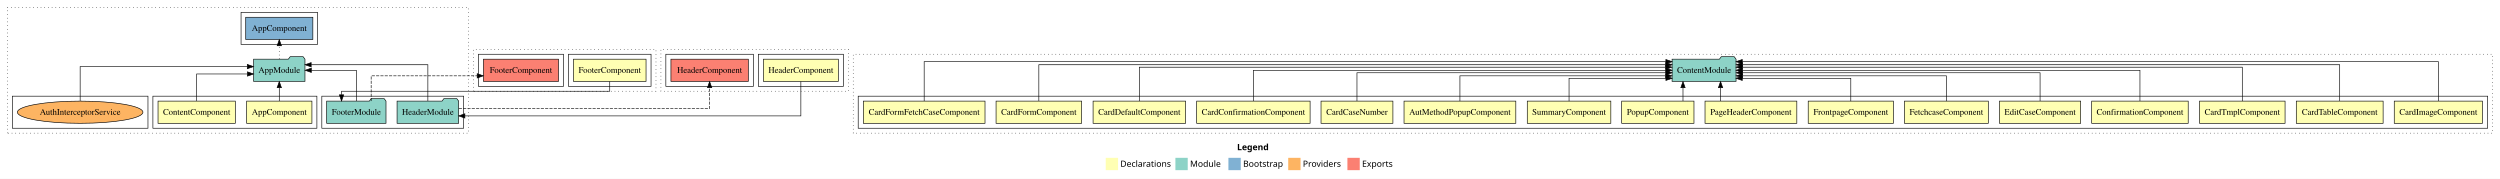
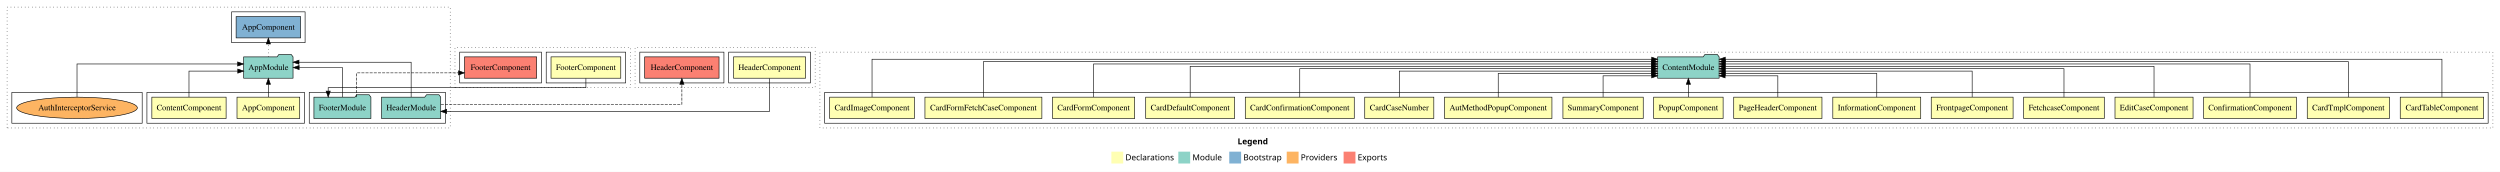
- <svg xmlns="http://www.w3.org/2000/svg" width="4055pt" height="290pt" viewBox="0.00 0.00 4055.00 290.00">
+ <svg xmlns="http://www.w3.org/2000/svg" width="4220pt" height="290pt" viewBox="0.00 0.00 4220.00 290.00">
  <g id="graph0" class="graph" transform="scale(1 1) rotate(0) translate(4 286)">
-     <polygon fill="#ffffff" stroke="transparent" points="-4,4 -4,-286 4051,-286 4051,4 -4,4" />
-     <text text-anchor="start" x="2002.509" y="-42.4" font-family="sans-serif" font-weight="bold" font-size="14.00" fill="#000000">Legend</text>
-     <polygon fill="#ffffb3" stroke="transparent" points="1789.5,-10 1789.5,-30 1809.5,-30 1809.5,-10 1789.5,-10" />
-     <text text-anchor="start" x="1813.129" y="-15.4" font-family="sans-serif" font-size="14.00" fill="#000000">  Declarations</text>
-     <polygon fill="#8dd3c7" stroke="transparent" points="1902.5,-10 1902.5,-30 1922.5,-30 1922.5,-10 1902.5,-10" />
-     <text text-anchor="start" x="1926.225" y="-15.4" font-family="sans-serif" font-size="14.00" fill="#000000">  Module</text>
-     <polygon fill="#80b1d3" stroke="transparent" points="1988.5,-10 1988.5,-30 2008.5,-30 2008.5,-10 1988.5,-10" />
-     <text text-anchor="start" x="2012.281" y="-15.4" font-family="sans-serif" font-size="14.00" fill="#000000">  Bootstrap</text>
-     <polygon fill="#fdb462" stroke="transparent" points="2085.5,-10 2085.5,-30 2105.5,-30 2105.5,-10 2085.5,-10" />
-     <text text-anchor="start" x="2109.173" y="-15.4" font-family="sans-serif" font-size="14.00" fill="#000000">  Providers</text>
-     <polygon fill="#fb8072" stroke="transparent" points="2181.5,-10 2181.5,-30 2201.5,-30 2201.5,-10 2181.5,-10" />
-     <text text-anchor="start" x="2205.226" y="-15.4" font-family="sans-serif" font-size="14.00" fill="#000000">  Exports</text>
+     <polygon fill="#ffffff" stroke="transparent" points="-4,4 -4,-286 4216,-286 4216,4 -4,4" />
+     <text text-anchor="start" x="2085.009" y="-42.4" font-family="sans-serif" font-weight="bold" font-size="14.00" fill="#000000">Legend</text>
+     <polygon fill="#ffffb3" stroke="transparent" points="1872,-10 1872,-30 1892,-30 1892,-10 1872,-10" />
+     <text text-anchor="start" x="1895.629" y="-15.4" font-family="sans-serif" font-size="14.00" fill="#000000">  Declarations</text>
+     <polygon fill="#8dd3c7" stroke="transparent" points="1985,-10 1985,-30 2005,-30 2005,-10 1985,-10" />
+     <text text-anchor="start" x="2008.725" y="-15.4" font-family="sans-serif" font-size="14.00" fill="#000000">  Module</text>
+     <polygon fill="#80b1d3" stroke="transparent" points="2071,-10 2071,-30 2091,-30 2091,-10 2071,-10" />
+     <text text-anchor="start" x="2094.781" y="-15.4" font-family="sans-serif" font-size="14.00" fill="#000000">  Bootstrap</text>
+     <polygon fill="#fdb462" stroke="transparent" points="2168,-10 2168,-30 2188,-30 2188,-10 2168,-10" />
+     <text text-anchor="start" x="2191.673" y="-15.4" font-family="sans-serif" font-size="14.00" fill="#000000">  Providers</text>
+     <polygon fill="#fb8072" stroke="transparent" points="2264,-10 2264,-30 2284,-30 2284,-10 2264,-10" />
+     <text text-anchor="start" x="2287.726" y="-15.4" font-family="sans-serif" font-size="14.00" fill="#000000">  Exports</text>
    <g id="clust1" class="cluster">
      <polygon fill="none" stroke="#000000" stroke-dasharray="1,5" points="8,-70 8,-274 756,-274 756,-70 8,-70" />
    </g>
    <g id="clust2" class="cluster">
      <polygon fill="none" stroke="#000000" points="244,-78 244,-130 510,-130 510,-78 244,-78" />
    </g>
    <g id="clust5" class="cluster">
      <polygon fill="none" stroke="#000000" points="518,-78 518,-130 748,-130 748,-78 518,-78" />
    </g>
    <g id="clust7" class="cluster">
      <polygon fill="none" stroke="#000000" points="387,-214 387,-266 511,-266 511,-214 387,-214" />
    </g>
    <g id="clust8" class="cluster">
      <polygon fill="none" stroke="#000000" points="16,-78 16,-130 236,-130 236,-78 16,-78" />
    </g>
    <g id="clust9" class="cluster">
-       <polygon fill="none" stroke="#000000" stroke-dasharray="1,5" points="1380,-70 1380,-198 4039,-198 4039,-70 1380,-70" />
+       <polygon fill="none" stroke="#000000" stroke-dasharray="1,5" points="1380,-70 1380,-198 4204,-198 4204,-70 1380,-70" />
    </g>
    <g id="clust10" class="cluster">
-       <polygon fill="none" stroke="#000000" points="1388,-78 1388,-130 4031,-130 4031,-78 1388,-78" />
-     </g>
-     <g id="clust31" class="cluster">
+       <polygon fill="none" stroke="#000000" points="1388,-78 1388,-130 4196,-130 4196,-78 1388,-78" />
+     </g>
+     <g id="clust32" class="cluster">
      <polygon fill="none" stroke="#000000" stroke-dasharray="1,5" points="764,-138 764,-206 1060,-206 1060,-138 764,-138" />
    </g>
-     <g id="clust32" class="cluster">
+     <g id="clust33" class="cluster">
      <polygon fill="none" stroke="#000000" points="918,-146 918,-198 1052,-198 1052,-146 918,-146" />
    </g>
-     <g id="clust35" class="cluster">
+     <g id="clust36" class="cluster">
      <polygon fill="none" stroke="#000000" points="772,-146 772,-198 910,-198 910,-146 772,-146" />
    </g>
-     <g id="clust38" class="cluster">
+     <g id="clust39" class="cluster">
      <polygon fill="none" stroke="#000000" stroke-dasharray="1,5" points="1068,-138 1068,-206 1372,-206 1372,-138 1068,-138" />
    </g>
-     <g id="clust39" class="cluster">
+     <g id="clust40" class="cluster">
      <polygon fill="none" stroke="#000000" points="1226,-146 1226,-198 1364,-198 1364,-146 1226,-146" />
    </g>
-     <g id="clust42" class="cluster">
+     <g id="clust43" class="cluster">
      <polygon fill="none" stroke="#000000" points="1076,-146 1076,-198 1218,-198 1218,-146 1076,-146" />
    </g>
    <g id="node1" class="node">
      <polygon fill="#ffffb3" stroke="#000000" points="501.94,-122 396.06,-122 396.06,-86 501.94,-86 501.94,-122" />
      <text text-anchor="middle" x="449" y="-99.8" font-family="Times,serif" font-size="14.00" fill="#000000">AppComponent</text>
    </g>
    <g id="node3" class="node">
      <polygon fill="#8dd3c7" stroke="#000000" points="490.657,-190 487.657,-194 466.657,-194 463.657,-190 407.343,-190 407.343,-154 490.657,-154 490.657,-190" />
      <text text-anchor="middle" x="449" y="-167.8" font-family="Times,serif" font-size="14.00" fill="#000000">AppModule</text>
    </g>
    <g id="edge1" class="edge">
      <path fill="none" stroke="#000000" d="M449,-122.223C449,-122.223 449,-143.727 449,-143.727" />
      <polygon fill="#000000" stroke="#000000" points="445.5,-143.727 449,-153.727 452.5,-143.727 445.5,-143.727" />
    </g>
    <g id="node2" class="node">
      <polygon fill="#ffffb3" stroke="#000000" points="377.665,-122 252.335,-122 252.335,-86 377.665,-86 377.665,-122" />
      <text text-anchor="middle" x="315" y="-99.8" font-family="Times,serif" font-size="14.00" fill="#000000">ContentComponent</text>
    </g>
    <g id="edge2" class="edge">
      <path fill="none" stroke="#000000" d="M315,-122.267C315,-140.555 315,-166 315,-166 315,-166 397.336,-166 397.336,-166" />
      <polygon fill="#000000" stroke="#000000" points="397.336,-169.5 407.336,-166 397.336,-162.5 397.336,-169.5" />
    </g>
    <g id="node6" class="node">
      <polygon fill="#80b1d3" stroke="#000000" points="503.439,-258 394.561,-258 394.561,-222 503.439,-222 503.439,-258" />
      <text text-anchor="middle" x="449" y="-235.8" font-family="Times,serif" font-size="14.00" fill="#000000">AppComponent </text>
    </g>
    <g id="edge5" class="edge">
      <path fill="none" stroke="#000000" stroke-dasharray="1,5" d="M449,-190.223C449,-190.223 449,-211.727 449,-211.727" />
      <polygon fill="#000000" stroke="#000000" points="445.5,-211.727 449,-221.727 452.5,-211.727 445.5,-211.727" />
    </g>
    <g id="node4" class="node">
      <polygon fill="#8dd3c7" stroke="#000000" points="622.098,-122 619.098,-126 598.098,-126 595.098,-122 525.902,-122 525.902,-86 622.098,-86 622.098,-122" />
      <text text-anchor="middle" x="574" y="-99.8" font-family="Times,serif" font-size="14.00" fill="#000000">FooterModule</text>
    </g>
    <g id="edge3" class="edge">
      <path fill="none" stroke="#000000" d="M574,-122.223C574,-142.365 574,-172 574,-172 574,-172 500.971,-172 500.971,-172" />
      <polygon fill="#000000" stroke="#000000" points="500.971,-168.5 490.971,-172 500.971,-175.5 500.971,-168.5" />
    </g>
-     <g id="node26" class="node">
+     <g id="node27" class="node">
      <polygon fill="#fb8072" stroke="#000000" points="901.881,-190 780.119,-190 780.119,-154 901.881,-154 901.881,-190" />
      <text text-anchor="middle" x="841" y="-167.8" font-family="Times,serif" font-size="14.00" fill="#000000">FooterComponent </text>
    </g>
-     <g id="edge24" class="edge">
+     <g id="edge25" class="edge">
      <path fill="none" stroke="#000000" stroke-dasharray="5,2" d="M598.025,-122.022C598.025,-139.373 598.025,-163 598.025,-163 598.025,-163 770.001,-163 770.001,-163" />
      <polygon fill="#000000" stroke="#000000" points="770.001,-166.5 780.001,-163 770.001,-159.5 770.001,-166.5" />
    </g>
    <g id="node5" class="node">
      <polygon fill="#8dd3c7" stroke="#000000" points="739.961,-122 736.961,-126 715.961,-126 712.961,-122 640.039,-122 640.039,-86 739.961,-86 739.961,-122" />
      <text text-anchor="middle" x="690" y="-99.8" font-family="Times,serif" font-size="14.00" fill="#000000">HeaderModule</text>
    </g>
    <g id="edge4" class="edge">
      <path fill="none" stroke="#000000" d="M690,-122.248C690,-145.018 690,-181 690,-181 690,-181 500.704,-181 500.704,-181" />
      <polygon fill="#000000" stroke="#000000" points="500.704,-177.5 490.704,-181 500.704,-184.5 500.704,-177.5" />
    </g>
-     <g id="node28" class="node">
+     <g id="node29" class="node">
      <polygon fill="#fb8072" stroke="#000000" points="1209.744,-190 1084.256,-190 1084.256,-154 1209.744,-154 1209.744,-190" />
      <text text-anchor="middle" x="1147" y="-167.8" font-family="Times,serif" font-size="14.00" fill="#000000">HeaderComponent </text>
    </g>
-     <g id="edge26" class="edge">
+     <g id="edge27" class="edge">
      <path fill="none" stroke="#000000" stroke-dasharray="5,2" d="M740.214,-110C858.93,-110 1147,-110 1147,-110 1147,-110 1147,-143.733 1147,-143.733" />
      <polygon fill="#000000" stroke="#000000" points="1143.5,-143.733 1147,-153.733 1150.5,-143.733 1143.5,-143.733" />
    </g>
    <g id="node7" class="node">
      <ellipse fill="#fdb462" stroke="#000000" cx="126" cy="-104" rx="101.823" ry="18" />
      <text text-anchor="middle" x="126" y="-99.8" font-family="Times,serif" font-size="14.00" fill="#000000">AuthInterceptorService</text>
    </g>
    <g id="edge6" class="edge">
      <path fill="none" stroke="#000000" d="M126,-122.292C126,-144.206 126,-178 126,-178 126,-178 397.104,-178 397.104,-178" />
      <polygon fill="#000000" stroke="#000000" points="397.105,-181.5 407.104,-178 397.104,-174.5 397.105,-181.5" />
    </g>
    <g id="node8" class="node">
-       <polygon fill="#ffffb3" stroke="#000000" points="2454.662,-122 2273.338,-122 2273.338,-86 2454.662,-86 2454.662,-122" />
-       <text text-anchor="middle" x="2364" y="-99.8" font-family="Times,serif" font-size="14.00" fill="#000000">AutMethodPopupComponent</text>
+       <polygon fill="#ffffb3" stroke="#000000" points="2615.662,-122 2434.338,-122 2434.338,-86 2615.662,-86 2615.662,-122" />
+       <text text-anchor="middle" x="2525" y="-99.8" font-family="Times,serif" font-size="14.00" fill="#000000">AutMethodPopupComponent</text>
+     </g>
+     <g id="node25" class="node">
+       <polygon fill="#8dd3c7" stroke="#000000" points="2897.882,-190 2894.882,-194 2873.882,-194 2870.882,-190 2794.118,-190 2794.118,-154 2897.882,-154 2897.882,-190" />
+       <text text-anchor="middle" x="2846" y="-167.8" font-family="Times,serif" font-size="14.00" fill="#000000">ContentModule</text>
+     </g>
+     <g id="edge7" class="edge">
+       <path fill="none" stroke="#000000" d="M2525,-122.034C2525,-139.06 2525,-162 2525,-162 2525,-162 2784.069,-162 2784.069,-162" />
+       <polygon fill="#000000" stroke="#000000" points="2784.069,-165.5 2794.069,-162 2784.069,-158.5 2784.069,-165.5" />
+     </g>
+     <g id="node9" class="node">
+       <polygon fill="#ffffb3" stroke="#000000" points="2416.295,-122 2299.705,-122 2299.705,-86 2416.295,-86 2416.295,-122" />
+       <text text-anchor="middle" x="2358" y="-99.8" font-family="Times,serif" font-size="14.00" fill="#000000">CardCaseNumber</text>
+     </g>
+     <g id="edge8" class="edge">
+       <path fill="none" stroke="#000000" d="M2358,-122.267C2358,-140.555 2358,-166 2358,-166 2358,-166 2783.776,-166 2783.776,-166" />
+       <polygon fill="#000000" stroke="#000000" points="2783.776,-169.5 2793.776,-166 2783.775,-162.5 2783.776,-169.5" />
+     </g>
+     <g id="node10" class="node">
+       <polygon fill="#ffffb3" stroke="#000000" points="2281.979,-122 2098.021,-122 2098.021,-86 2281.979,-86 2281.979,-122" />
+       <text text-anchor="middle" x="2190" y="-99.8" font-family="Times,serif" font-size="14.00" fill="#000000">CardConfirmationComponent</text>
+     </g>
+     <g id="edge9" class="edge">
+       <path fill="none" stroke="#000000" d="M2190,-122.035C2190,-141.576 2190,-170 2190,-170 2190,-170 2783.977,-170 2783.977,-170" />
+       <polygon fill="#000000" stroke="#000000" points="2783.977,-173.5 2793.977,-170 2783.976,-166.5 2783.977,-173.5" />
+     </g>
+     <g id="node11" class="node">
+       <polygon fill="#ffffb3" stroke="#000000" points="2080.023,-122 1929.977,-122 1929.977,-86 2080.023,-86 2080.023,-122" />
+       <text text-anchor="middle" x="2005" y="-99.8" font-family="Times,serif" font-size="14.00" fill="#000000">CardDefaultComponent</text>
+     </g>
+     <g id="edge10" class="edge">
+       <path fill="none" stroke="#000000" d="M2005,-122.027C2005,-142.767 2005,-174 2005,-174 2005,-174 2784.026,-174 2784.026,-174" />
+       <polygon fill="#000000" stroke="#000000" points="2784.026,-177.5 2794.026,-174 2784.026,-170.5 2784.026,-177.5" />
+     </g>
+     <g id="node12" class="node">
+       <polygon fill="#ffffb3" stroke="#000000" points="1911.378,-122 1772.622,-122 1772.622,-86 1911.378,-86 1911.378,-122" />
+       <text text-anchor="middle" x="1842" y="-99.8" font-family="Times,serif" font-size="14.00" fill="#000000">CardFormComponent</text>
+     </g>
+     <g id="edge11" class="edge">
+       <path fill="none" stroke="#000000" d="M1842,-122.292C1842,-144.206 1842,-178 1842,-178 1842,-178 2783.785,-178 2783.785,-178" />
+       <polygon fill="#000000" stroke="#000000" points="2783.785,-181.5 2793.785,-178 2783.785,-174.5 2783.785,-181.5" />
+     </g>
+     <g id="node13" class="node">
+       <polygon fill="#ffffb3" stroke="#000000" points="1754.691,-122 1557.309,-122 1557.309,-86 1754.691,-86 1754.691,-122" />
+       <text text-anchor="middle" x="1656" y="-99.8" font-family="Times,serif" font-size="14.00" fill="#000000">CardFormFetchCaseComponent</text>
+     </g>
+     <g id="edge12" class="edge">
+       <path fill="none" stroke="#000000" d="M1656,-122.091C1656,-145.133 1656,-182 1656,-182 1656,-182 2784.102,-182 2784.102,-182" />
+       <polygon fill="#000000" stroke="#000000" points="2784.102,-185.5 2794.102,-182 2784.102,-178.5 2784.102,-185.5" />
+     </g>
+     <g id="node14" class="node">
+       <polygon fill="#ffffb3" stroke="#000000" points="1539.525,-122 1396.475,-122 1396.475,-86 1539.525,-86 1539.525,-122" />
+       <text text-anchor="middle" x="1468" y="-99.8" font-family="Times,serif" font-size="14.00" fill="#000000">CardImageComponent</text>
+     </g>
+     <g id="edge13" class="edge">
+       <path fill="none" stroke="#000000" d="M1468,-122.198C1468,-146.356 1468,-186 1468,-186 1468,-186 2784.08,-186 2784.08,-186" />
+       <polygon fill="#000000" stroke="#000000" points="2784.08,-189.5 2794.08,-186 2784.08,-182.5 2784.08,-189.5" />
+     </g>
+     <g id="node15" class="node">
+       <polygon fill="#ffffb3" stroke="#000000" points="4188.417,-122 4047.583,-122 4047.583,-86 4188.417,-86 4188.417,-122" />
+       <text text-anchor="middle" x="4118" y="-99.8" font-family="Times,serif" font-size="14.00" fill="#000000">CardTableComponent</text>
+     </g>
+     <g id="edge14" class="edge">
+       <path fill="none" stroke="#000000" d="M4118,-122.198C4118,-146.356 4118,-186 4118,-186 4118,-186 2908.235,-186 2908.235,-186" />
+       <polygon fill="#000000" stroke="#000000" points="2908.235,-182.5 2898.235,-186 2908.235,-189.5 2908.235,-182.5" />
+     </g>
+     <g id="node16" class="node">
+       <polygon fill="#ffffb3" stroke="#000000" points="4029.378,-122 3890.622,-122 3890.622,-86 4029.378,-86 4029.378,-122" />
+       <text text-anchor="middle" x="3960" y="-99.8" font-family="Times,serif" font-size="14.00" fill="#000000">CardTmplComponent</text>
+     </g>
+     <g id="edge15" class="edge">
+       <path fill="none" stroke="#000000" d="M3960,-122.091C3960,-145.133 3960,-182 3960,-182 3960,-182 2908.236,-182 2908.236,-182" />
+       <polygon fill="#000000" stroke="#000000" points="2908.236,-178.5 2898.236,-182 2908.236,-185.5 2908.236,-178.5" />
+     </g>
+     <g id="node17" class="node">
+       <polygon fill="#ffffb3" stroke="#000000" points="3872.267,-122 3715.733,-122 3715.733,-86 3872.267,-86 3872.267,-122" />
+       <text text-anchor="middle" x="3794" y="-99.8" font-family="Times,serif" font-size="14.00" fill="#000000">ConfirmationComponent</text>
+     </g>
+     <g id="edge16" class="edge">
+       <path fill="none" stroke="#000000" d="M3794,-122.292C3794,-144.206 3794,-178 3794,-178 3794,-178 2907.98,-178 2907.98,-178" />
+       <polygon fill="#000000" stroke="#000000" points="2907.98,-174.5 2897.98,-178 2907.98,-181.5 2907.98,-174.5" />
+     </g>
+     <g id="node18" class="node">
+       <polygon fill="#ffffb3" stroke="#000000" points="3697.877,-122 3566.123,-122 3566.123,-86 3697.877,-86 3697.877,-122" />
+       <text text-anchor="middle" x="3632" y="-99.8" font-family="Times,serif" font-size="14.00" fill="#000000">EditCaseComponent</text>
+     </g>
+     <g id="edge17" class="edge">
+       <path fill="none" stroke="#000000" d="M3632,-122.027C3632,-142.767 3632,-174 3632,-174 3632,-174 2908.18,-174 2908.18,-174" />
+       <polygon fill="#000000" stroke="#000000" points="2908.18,-170.5 2898.18,-174 2908.18,-177.5 2908.18,-170.5" />
+     </g>
+     <g id="node19" class="node">
+       <polygon fill="#ffffb3" stroke="#000000" points="3548.024,-122 3411.976,-122 3411.976,-86 3548.024,-86 3548.024,-122" />
+       <text text-anchor="middle" x="3480" y="-99.8" font-family="Times,serif" font-size="14.00" fill="#000000">FetchcaseComponent</text>
+     </g>
+     <g id="edge18" class="edge">
+       <path fill="none" stroke="#000000" d="M3480,-122.035C3480,-141.576 3480,-170 3480,-170 3480,-170 2907.883,-170 2907.883,-170" />
+       <polygon fill="#000000" stroke="#000000" points="2907.883,-166.5 2897.883,-170 2907.883,-173.5 2907.883,-166.5" />
+     </g>
+     <g id="node20" class="node">
+       <polygon fill="#ffffb3" stroke="#000000" points="3394.095,-122 3255.905,-122 3255.905,-86 3394.095,-86 3394.095,-122" />
+       <text text-anchor="middle" x="3325" y="-99.8" font-family="Times,serif" font-size="14.00" fill="#000000">FrontpageComponent</text>
+     </g>
+     <g id="edge19" class="edge">
+       <path fill="none" stroke="#000000" d="M3325,-122.267C3325,-140.555 3325,-166 3325,-166 3325,-166 2908.173,-166 2908.173,-166" />
+       <polygon fill="#000000" stroke="#000000" points="2908.173,-162.5 2898.173,-166 2908.173,-169.5 2908.173,-162.5" />
+     </g>
+     <g id="node21" class="node">
+       <polygon fill="#ffffb3" stroke="#000000" points="3238.201,-122 3089.799,-122 3089.799,-86 3238.201,-86 3238.201,-122" />
+       <text text-anchor="middle" x="3164" y="-99.8" font-family="Times,serif" font-size="14.00" fill="#000000">InformationComponent</text>
+     </g>
+     <g id="edge20" class="edge">
+       <path fill="none" stroke="#000000" d="M3164,-122.034C3164,-139.06 3164,-162 3164,-162 3164,-162 2908.155,-162 2908.155,-162" />
+       <polygon fill="#000000" stroke="#000000" points="2908.155,-158.5 2898.155,-162 2908.155,-165.5 2908.155,-158.5" />
+     </g>
+     <g id="node22" class="node">
+       <polygon fill="#ffffb3" stroke="#000000" points="3071.455,-122 2922.545,-122 2922.545,-86 3071.455,-86 3071.455,-122" />
+       <text text-anchor="middle" x="2997" y="-99.8" font-family="Times,serif" font-size="14.00" fill="#000000">PageHeaderComponent</text>
+     </g>
+     <g id="edge21" class="edge">
+       <path fill="none" stroke="#000000" d="M2997,-122.282C2997,-137.948 2997,-158 2997,-158 2997,-158 2907.966,-158 2907.966,-158" />
+       <polygon fill="#000000" stroke="#000000" points="2907.966,-154.5 2897.966,-158 2907.966,-161.5 2907.966,-154.5" />
+     </g>
+     <g id="node23" class="node">
+       <polygon fill="#ffffb3" stroke="#000000" points="2904.615,-122 2787.385,-122 2787.385,-86 2904.615,-86 2904.615,-122" />
+       <text text-anchor="middle" x="2846" y="-99.8" font-family="Times,serif" font-size="14.00" fill="#000000">PopupComponent</text>
+     </g>
+     <g id="edge22" class="edge">
+       <path fill="none" stroke="#000000" d="M2846,-122.223C2846,-122.223 2846,-143.727 2846,-143.727" />
+       <polygon fill="#000000" stroke="#000000" points="2842.5,-143.727 2846,-153.727 2849.5,-143.727 2842.5,-143.727" />
    </g>
    <g id="node24" class="node">
-       <polygon fill="#8dd3c7" stroke="#000000" points="2811.882,-190 2808.882,-194 2787.882,-194 2784.882,-190 2708.118,-190 2708.118,-154 2811.882,-154 2811.882,-190" />
-       <text text-anchor="middle" x="2760" y="-167.8" font-family="Times,serif" font-size="14.00" fill="#000000">ContentModule</text>
-     </g>
-     <g id="edge7" class="edge">
-       <path fill="none" stroke="#000000" d="M2364,-122.022C2364,-139.373 2364,-163 2364,-163 2364,-163 2697.823,-163 2697.823,-163" />
-       <polygon fill="#000000" stroke="#000000" points="2697.823,-166.5 2707.823,-163 2697.823,-159.5 2697.823,-166.5" />
-     </g>
-     <g id="node9" class="node">
-       <polygon fill="#ffffb3" stroke="#000000" points="2255.295,-122 2138.705,-122 2138.705,-86 2255.295,-86 2255.295,-122" />
-       <text text-anchor="middle" x="2197" y="-99.8" font-family="Times,serif" font-size="14.00" fill="#000000">CardCaseNumber</text>
-     </g>
-     <g id="edge8" class="edge">
-       <path fill="none" stroke="#000000" d="M2197,-122.169C2197,-141.09 2197,-168 2197,-168 2197,-168 2698.044,-168 2698.044,-168" />
-       <polygon fill="#000000" stroke="#000000" points="2698.044,-171.5 2708.044,-168 2698.043,-164.5 2698.044,-171.5" />
-     </g>
-     <g id="node10" class="node">
-       <polygon fill="#ffffb3" stroke="#000000" points="2120.979,-122 1937.021,-122 1937.021,-86 2120.979,-86 2120.979,-122" />
-       <text text-anchor="middle" x="2029" y="-99.8" font-family="Times,serif" font-size="14.00" fill="#000000">CardConfirmationComponent</text>
-     </g>
-     <g id="edge9" class="edge">
-       <path fill="none" stroke="#000000" d="M2029,-122.223C2029,-142.365 2029,-172 2029,-172 2029,-172 2698.014,-172 2698.014,-172" />
-       <polygon fill="#000000" stroke="#000000" points="2698.014,-175.5 2708.014,-172 2698.014,-168.5 2698.014,-175.5" />
-     </g>
-     <g id="node11" class="node">
-       <polygon fill="#ffffb3" stroke="#000000" points="1919.023,-122 1768.977,-122 1768.977,-86 1919.023,-86 1919.023,-122" />
-       <text text-anchor="middle" x="1844" y="-99.8" font-family="Times,serif" font-size="14.00" fill="#000000">CardDefaultComponent</text>
-     </g>
-     <g id="edge10" class="edge">
-       <path fill="none" stroke="#000000" d="M1844,-122.045C1844,-143.662 1844,-177 1844,-177 1844,-177 2697.795,-177 2697.795,-177" />
-       <polygon fill="#000000" stroke="#000000" points="2697.795,-180.5 2707.795,-177 2697.795,-173.5 2697.795,-180.5" />
-     </g>
-     <g id="node12" class="node">
-       <polygon fill="#ffffb3" stroke="#000000" points="1750.378,-122 1611.622,-122 1611.622,-86 1750.378,-86 1750.378,-122" />
-       <text text-anchor="middle" x="1681" y="-99.8" font-family="Times,serif" font-size="14.00" fill="#000000">CardFormComponent</text>
-     </g>
-     <g id="edge11" class="edge">
-       <path fill="none" stroke="#000000" d="M1681,-122.248C1681,-145.018 1681,-181 1681,-181 1681,-181 2697.958,-181 2697.958,-181" />
-       <polygon fill="#000000" stroke="#000000" points="2697.958,-184.5 2707.958,-181 2697.958,-177.5 2697.958,-184.5" />
-     </g>
-     <g id="node13" class="node">
-       <polygon fill="#ffffb3" stroke="#000000" points="1593.691,-122 1396.309,-122 1396.309,-86 1593.691,-86 1593.691,-122" />
-       <text text-anchor="middle" x="1495" y="-99.8" font-family="Times,serif" font-size="14.00" fill="#000000">CardFormFetchCaseComponent</text>
-     </g>
-     <g id="edge12" class="edge">
-       <path fill="none" stroke="#000000" d="M1495,-122.198C1495,-146.356 1495,-186 1495,-186 1495,-186 2698.052,-186 2698.052,-186" />
-       <polygon fill="#000000" stroke="#000000" points="2698.052,-189.5 2708.052,-186 2698.052,-182.5 2698.052,-189.5" />
-     </g>
-     <g id="node14" class="node">
-       <polygon fill="#ffffb3" stroke="#000000" points="4022.525,-122 3879.475,-122 3879.475,-86 4022.525,-86 4022.525,-122" />
-       <text text-anchor="middle" x="3951" y="-99.8" font-family="Times,serif" font-size="14.00" fill="#000000">CardImageComponent</text>
-     </g>
-     <g id="edge13" class="edge">
-       <path fill="none" stroke="#000000" d="M3951,-122.198C3951,-146.356 3951,-186 3951,-186 3951,-186 2821.942,-186 2821.942,-186" />
-       <polygon fill="#000000" stroke="#000000" points="2821.942,-182.5 2811.942,-186 2821.942,-189.5 2821.942,-182.5" />
-     </g>
-     <g id="node15" class="node">
-       <polygon fill="#ffffb3" stroke="#000000" points="3861.417,-122 3720.583,-122 3720.583,-86 3861.417,-86 3861.417,-122" />
-       <text text-anchor="middle" x="3791" y="-99.8" font-family="Times,serif" font-size="14.00" fill="#000000">CardTableComponent</text>
-     </g>
-     <g id="edge14" class="edge">
-       <path fill="none" stroke="#000000" d="M3791,-122.248C3791,-145.018 3791,-181 3791,-181 3791,-181 2822.189,-181 2822.189,-181" />
-       <polygon fill="#000000" stroke="#000000" points="2822.189,-177.5 2812.189,-181 2822.189,-184.5 2822.189,-177.5" />
-     </g>
-     <g id="node16" class="node">
-       <polygon fill="#ffffb3" stroke="#000000" points="3702.378,-122 3563.622,-122 3563.622,-86 3702.378,-86 3702.378,-122" />
-       <text text-anchor="middle" x="3633" y="-99.8" font-family="Times,serif" font-size="14.00" fill="#000000">CardTmplComponent</text>
-     </g>
-     <g id="edge15" class="edge">
-       <path fill="none" stroke="#000000" d="M3633,-122.045C3633,-143.662 3633,-177 3633,-177 3633,-177 2821.996,-177 2821.996,-177" />
-       <polygon fill="#000000" stroke="#000000" points="2821.996,-173.5 2811.996,-177 2821.996,-180.5 2821.996,-173.5" />
-     </g>
-     <g id="node17" class="node">
-       <polygon fill="#ffffb3" stroke="#000000" points="3545.267,-122 3388.733,-122 3388.733,-86 3545.267,-86 3545.267,-122" />
-       <text text-anchor="middle" x="3467" y="-99.8" font-family="Times,serif" font-size="14.00" fill="#000000">ConfirmationComponent</text>
-     </g>
-     <g id="edge16" class="edge">
-       <path fill="none" stroke="#000000" d="M3467,-122.223C3467,-142.365 3467,-172 3467,-172 3467,-172 2821.987,-172 2821.987,-172" />
-       <polygon fill="#000000" stroke="#000000" points="2821.987,-168.5 2811.987,-172 2821.987,-175.5 2821.987,-168.5" />
-     </g>
-     <g id="node18" class="node">
-       <polygon fill="#ffffb3" stroke="#000000" points="3370.877,-122 3239.123,-122 3239.123,-86 3370.877,-86 3370.877,-122" />
-       <text text-anchor="middle" x="3305" y="-99.8" font-family="Times,serif" font-size="14.00" fill="#000000">EditCaseComponent</text>
-     </g>
-     <g id="edge17" class="edge">
-       <path fill="none" stroke="#000000" d="M3305,-122.169C3305,-141.09 3305,-168 3305,-168 3305,-168 2822.257,-168 2822.257,-168" />
-       <polygon fill="#000000" stroke="#000000" points="2822.257,-164.5 2812.257,-168 2822.257,-171.5 2822.257,-164.5" />
-     </g>
-     <g id="node19" class="node">
-       <polygon fill="#ffffb3" stroke="#000000" points="3221.024,-122 3084.976,-122 3084.976,-86 3221.024,-86 3221.024,-122" />
-       <text text-anchor="middle" x="3153" y="-99.8" font-family="Times,serif" font-size="14.00" fill="#000000">FetchcaseComponent</text>
-     </g>
-     <g id="edge18" class="edge">
-       <path fill="none" stroke="#000000" d="M3153,-122.022C3153,-139.373 3153,-163 3153,-163 3153,-163 2822.187,-163 2822.187,-163" />
-       <polygon fill="#000000" stroke="#000000" points="2822.187,-159.5 2812.187,-163 2822.187,-166.5 2822.187,-159.5" />
-     </g>
-     <g id="node20" class="node">
-       <polygon fill="#ffffb3" stroke="#000000" points="3067.095,-122 2928.905,-122 2928.905,-86 3067.095,-86 3067.095,-122" />
-       <text text-anchor="middle" x="2998" y="-99.8" font-family="Times,serif" font-size="14.00" fill="#000000">FrontpageComponent</text>
-     </g>
-     <g id="edge19" class="edge">
-       <path fill="none" stroke="#000000" d="M2998,-122.009C2998,-138.049 2998,-159 2998,-159 2998,-159 2821.936,-159 2821.936,-159" />
-       <polygon fill="#000000" stroke="#000000" points="2821.936,-155.5 2811.936,-159 2821.936,-162.5 2821.936,-155.5" />
-     </g>
-     <g id="node21" class="node">
-       <polygon fill="#ffffb3" stroke="#000000" points="2910.455,-122 2761.545,-122 2761.545,-86 2910.455,-86 2910.455,-122" />
-       <text text-anchor="middle" x="2836" y="-99.8" font-family="Times,serif" font-size="14.00" fill="#000000">PageHeaderComponent</text>
-     </g>
-     <g id="edge20" class="edge">
-       <path fill="none" stroke="#000000" d="M2786.732,-122.223C2786.732,-122.223 2786.732,-143.727 2786.732,-143.727" />
-       <polygon fill="#000000" stroke="#000000" points="2783.232,-143.727 2786.732,-153.727 2790.232,-143.727 2783.232,-143.727" />
-     </g>
-     <g id="node22" class="node">
-       <polygon fill="#ffffb3" stroke="#000000" points="2743.615,-122 2626.385,-122 2626.385,-86 2743.615,-86 2743.615,-122" />
-       <text text-anchor="middle" x="2685" y="-99.8" font-family="Times,serif" font-size="14.00" fill="#000000">PopupComponent</text>
-     </g>
-     <g id="edge21" class="edge">
-       <path fill="none" stroke="#000000" d="M2725.808,-122.223C2725.808,-122.223 2725.808,-143.727 2725.808,-143.727" />
-       <polygon fill="#000000" stroke="#000000" points="2722.308,-143.727 2725.808,-153.727 2729.308,-143.727 2722.308,-143.727" />
-     </g>
-     <g id="node23" class="node">
-       <polygon fill="#ffffb3" stroke="#000000" points="2608.772,-122 2473.228,-122 2473.228,-86 2608.772,-86 2608.772,-122" />
-       <text text-anchor="middle" x="2541" y="-99.8" font-family="Times,serif" font-size="14.00" fill="#000000">SummaryComponent</text>
-     </g>
-     <g id="edge22" class="edge">
-       <path fill="none" stroke="#000000" d="M2541,-122.009C2541,-138.049 2541,-159 2541,-159 2541,-159 2698.1,-159 2698.1,-159" />
-       <polygon fill="#000000" stroke="#000000" points="2698.1,-162.5 2708.1,-159 2698.1,-155.5 2698.1,-162.5" />
-     </g>
-     <g id="node25" class="node">
+       <polygon fill="#ffffb3" stroke="#000000" points="2769.772,-122 2634.228,-122 2634.228,-86 2769.772,-86 2769.772,-122" />
+       <text text-anchor="middle" x="2702" y="-99.8" font-family="Times,serif" font-size="14.00" fill="#000000">SummaryComponent</text>
+     </g>
+     <g id="edge23" class="edge">
+       <path fill="none" stroke="#000000" d="M2702,-122.282C2702,-137.948 2702,-158 2702,-158 2702,-158 2784.013,-158 2784.013,-158" />
+       <polygon fill="#000000" stroke="#000000" points="2784.013,-161.5 2794.013,-158 2784.013,-154.5 2784.013,-161.5" />
+     </g>
+     <g id="node26" class="node">
      <polygon fill="#ffffb3" stroke="#000000" points="1043.881,-190 926.119,-190 926.119,-154 1043.881,-154 1043.881,-190" />
      <text text-anchor="middle" x="985" y="-167.8" font-family="Times,serif" font-size="14.00" fill="#000000">FooterComponent</text>
    </g>
-     <g id="edge23" class="edge">
+     <g id="edge24" class="edge">
      <path fill="none" stroke="#000000" d="M985,-153.806C985,-145.722 985,-138 985,-138 985,-138 549.975,-138 549.975,-138 549.975,-138 549.975,-132.194 549.975,-132.194" />
      <polygon fill="#000000" stroke="#000000" points="553.476,-132.194 549.975,-122.194 546.476,-132.195 553.476,-132.194" />
    </g>
-     <g id="node27" class="node">
+     <g id="node28" class="node">
      <polygon fill="#ffffb3" stroke="#000000" points="1355.744,-190 1234.256,-190 1234.256,-154 1355.744,-154 1355.744,-190" />
      <text text-anchor="middle" x="1295" y="-167.8" font-family="Times,serif" font-size="14.00" fill="#000000">HeaderComponent</text>
    </g>
-     <g id="edge25" class="edge">
+     <g id="edge26" class="edge">
      <path fill="none" stroke="#000000" d="M1295,-153.708C1295,-131.794 1295,-98 1295,-98 1295,-98 750.024,-98 750.024,-98" />
      <polygon fill="#000000" stroke="#000000" points="750.024,-94.5 740.024,-98 750.024,-101.5 750.024,-94.5" />
    </g>
  </g>
</svg>
